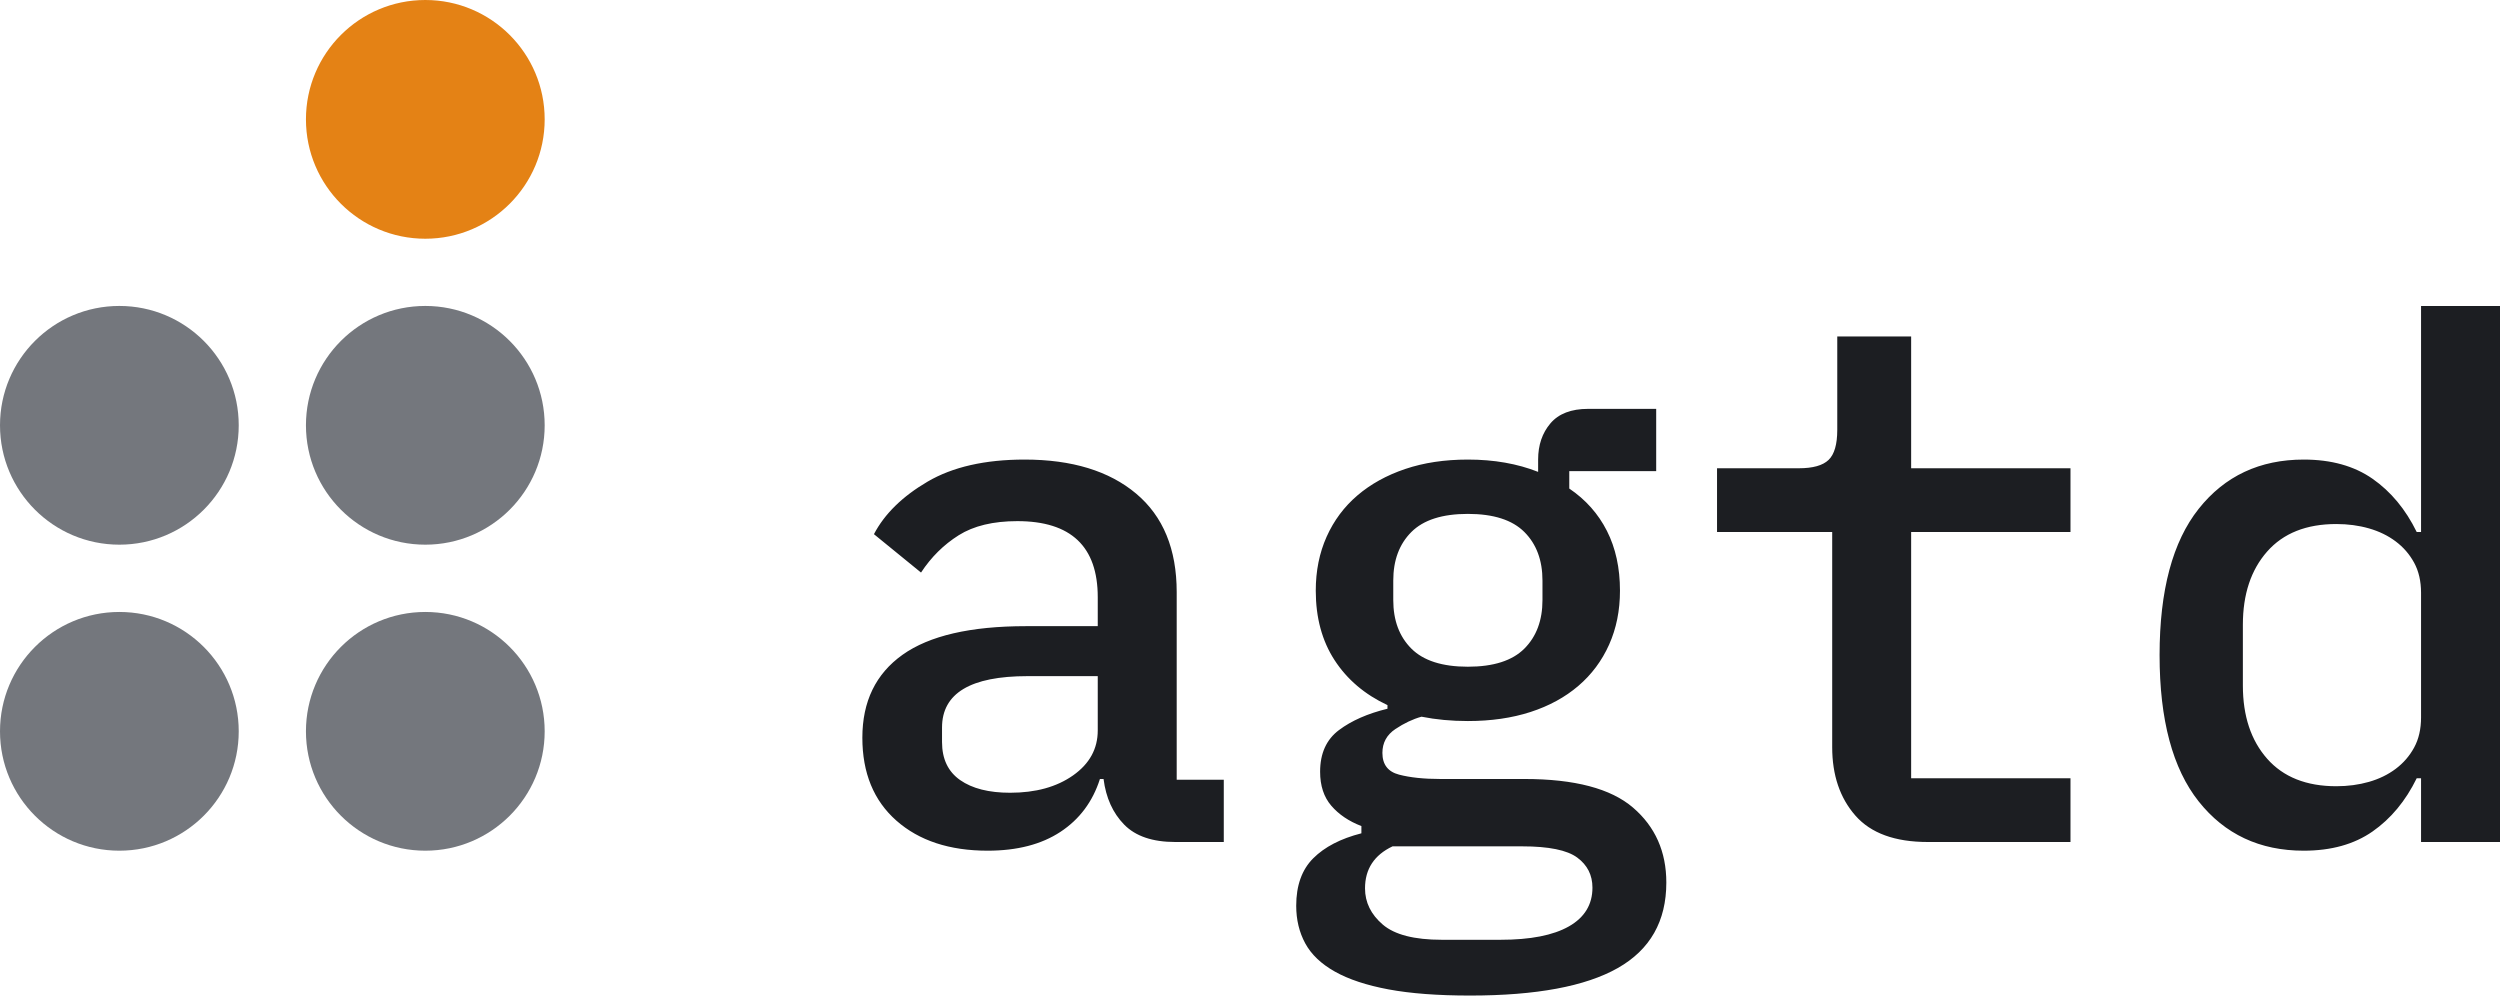
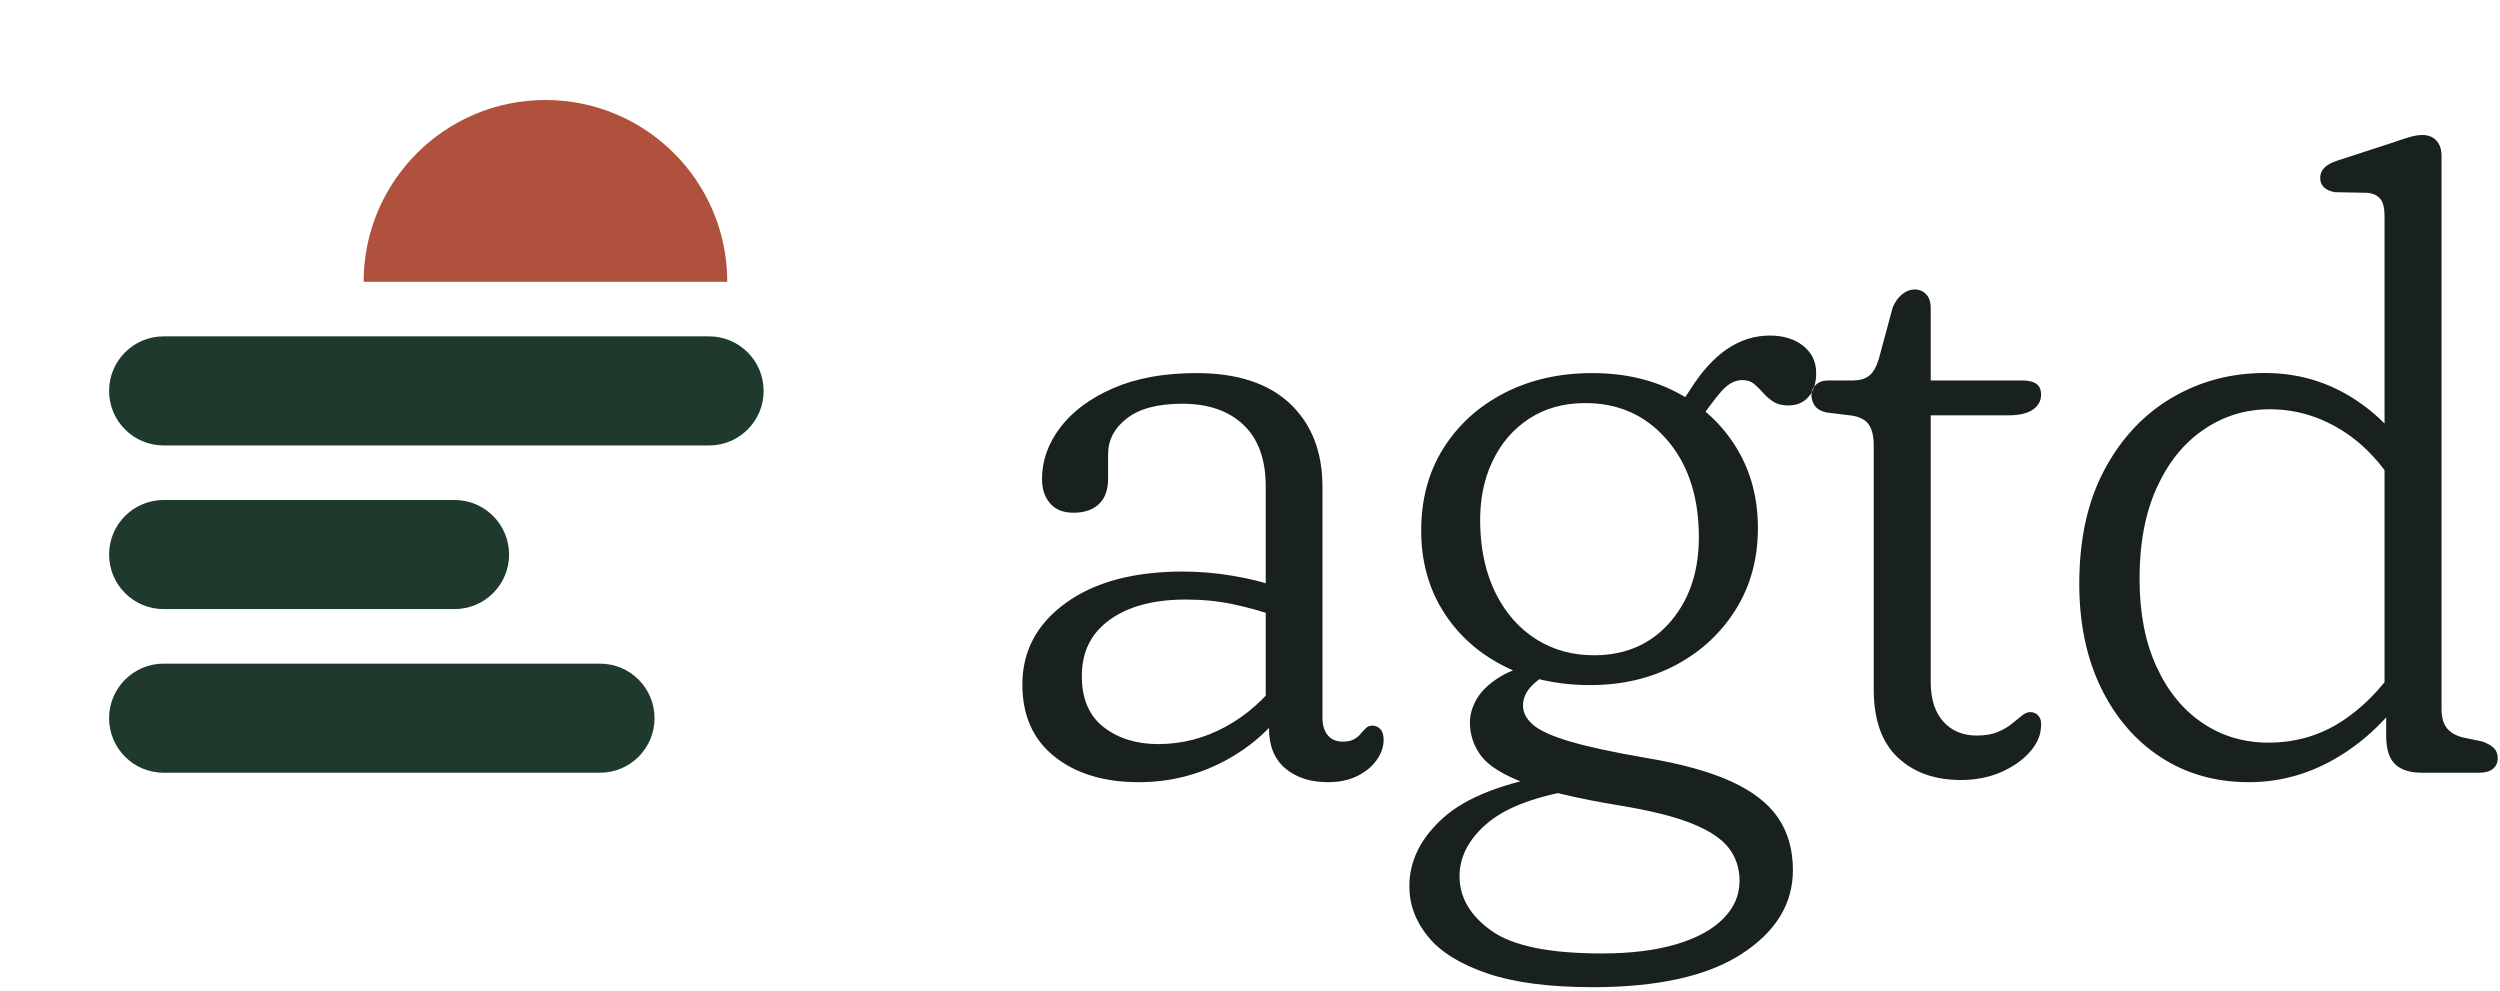
- <svg xmlns="http://www.w3.org/2000/svg" width="345.16" height="137.45" viewBox="0 0 345.16 137.45" role="img" aria-label="agtd">
-   <circle cx="58.72" cy="16.48" r="16.48" fill="#E48215" />
-   <circle cx="16.48" cy="58.72" r="16.48" fill="#74777D" />
-   <circle cx="58.72" cy="58.72" r="16.48" fill="#74777D" />
-   <circle cx="16.48" cy="100.97" r="16.48" fill="#74777D" />
-   <circle cx="58.72" cy="100.97" r="16.48" fill="#74777D" />
-   <path fill="#1C1E22" d="M162.26 116.25Q157.56 116.25 155.21 113.85Q152.86 111.45 152.36 107.55H151.86Q150.36 112.25 146.41 114.85Q142.46 117.45 136.36 117.45Q128.46 117.45 123.76 113.3Q119.06 109.15 119.06 101.85Q119.06 94.35 124.61 90.4Q130.16 86.45 141.66 86.45H151.56V82.45Q151.56 71.95 140.46 71.95Q135.46 71.95 132.36 73.9Q129.26 75.85 127.16 79.05L120.66 73.75Q122.86 69.55 128.06 66.5Q133.26 63.45 141.46 63.45Q151.26 63.45 156.86 68.15Q162.46 72.85 162.46 81.75V107.65H168.96V116.25ZM139.46 109.45Q144.76 109.45 148.16 107.05Q151.56 104.65 151.56 100.85V93.35H141.86Q130.06 93.35 130.06 100.45V102.45Q130.06 105.95 132.56 107.7Q135.06 109.45 139.46 109.45ZM230.06 121.85Q230.06 129.85 223.36 133.65Q216.66 137.45 202.96 137.45Q196.26 137.45 191.71 136.6Q187.16 135.75 184.31 134.15Q181.46 132.55 180.21 130.25Q178.96 127.95 178.96 125.05Q178.96 120.85 181.31 118.5Q183.66 116.15 187.96 115.05V114.05Q185.36 113.05 183.81 111.25Q182.26 109.45 182.26 106.55Q182.26 102.75 184.86 100.8Q187.46 98.85 191.56 97.85V97.35Q186.86 95.15 184.26 91.15Q181.66 87.15 181.66 81.55Q181.66 77.45 183.16 74.1Q184.66 70.75 187.41 68.4Q190.16 66.05 194.01 64.75Q197.86 63.45 202.66 63.45Q208.06 63.45 212.36 65.15V63.45Q212.36 60.45 214.06 58.45Q215.76 56.45 219.26 56.45H228.66V65.05H216.66V67.45Q220.06 69.75 221.86 73.3Q223.66 76.85 223.66 81.55Q223.66 85.65 222.16 89Q220.66 92.35 217.91 94.7Q215.16 97.05 211.31 98.3Q207.46 99.55 202.66 99.55Q199.26 99.55 196.26 98.95Q194.46 99.45 192.66 100.65Q190.86 101.85 190.86 103.95Q190.86 106.35 193.16 106.95Q195.46 107.55 198.86 107.55H210.46Q220.86 107.55 225.46 111.5Q230.06 115.45 230.06 121.85ZM219.86 122.55Q219.86 119.95 217.76 118.4Q215.66 116.85 210.16 116.85H192.26Q188.46 118.65 188.46 122.65Q188.46 125.55 190.91 127.65Q193.36 129.75 199.06 129.75H207.16Q213.36 129.75 216.61 127.9Q219.86 126.05 219.86 122.55ZM202.66 92.05Q207.96 92.05 210.46 89.55Q212.96 87.05 212.96 82.85V80.15Q212.96 75.95 210.46 73.45Q207.96 70.95 202.66 70.95Q197.36 70.95 194.86 73.45Q192.36 75.95 192.36 80.15V82.85Q192.36 87.05 194.86 89.55Q197.36 92.05 202.66 92.05ZM266.16 116.25Q259.36 116.25 256.16 112.6Q252.96 108.95 252.96 103.15V73.45H237.06V64.65H248.36Q251.26 64.65 252.46 63.5Q253.66 62.35 253.66 59.35V46.45H263.86V64.65H285.86V73.45H263.86V107.45H285.86V116.25ZM334.26 107.45H333.66Q331.36 112.15 327.56 114.8Q323.76 117.45 318.06 117.45Q308.96 117.45 303.56 110.65Q298.16 103.85 298.16 90.45Q298.16 77.05 303.56 70.25Q308.96 63.45 318.06 63.45Q323.76 63.45 327.56 66.1Q331.36 68.75 333.66 73.45H334.26V42.25H345.16V116.25H334.26ZM322.56 108.55Q324.96 108.55 327.06 107.95Q329.16 107.35 330.76 106.15Q332.36 104.95 333.31 103.2Q334.26 101.45 334.26 99.05V81.85Q334.26 79.45 333.31 77.7Q332.36 75.95 330.76 74.75Q329.16 73.55 327.06 72.95Q324.96 72.35 322.56 72.35Q316.36 72.35 313.01 76.15Q309.66 79.95 309.66 86.25V94.65Q309.66 100.95 313.01 104.75Q316.36 108.55 322.56 108.55Z" />
+ <svg xmlns="http://www.w3.org/2000/svg" width="1100" height="436" viewBox="0 0 275 109" role="img" aria-label="agtd">
+   <path d="M40 31a20 20 0 0 1 40 0z" fill="#b0513d" />
+   <rect x="12" y="37" width="72" height="12" rx="6" fill="#1f3a2c" />
+   <rect x="12" y="55" width="44" height="12" rx="6" fill="#1f3a2c" />
+   <rect x="12" y="73" width="60" height="12" rx="6" fill="#1f3a2c" />
+   <path fill="#18211c" d="M139.59 80.14V78.55L139.23 77.63V53.49Q139.23 49.06 136.78 46.73Q134.33 44.41 130.05 44.41Q126.04 44.41 123.97 46.01Q121.89 47.61 121.89 49.98V52.68Q121.89 54.48 120.89 55.44Q119.89 56.4 118.08 56.4Q116.39 56.4 115.5 55.36Q114.62 54.32 114.62 52.7Q114.62 49.68 116.63 47.02Q118.65 44.36 122.46 42.7Q126.26 41.04 131.61 41.04Q138.33 41.04 141.9 44.4Q145.47 47.77 145.47 53.55V78.94Q145.47 80.17 146.05 80.87Q146.62 81.58 147.72 81.58Q148.47 81.58 148.94 81.32Q149.41 81.06 149.74 80.63Q150.02 80.31 150.29 80.06Q150.56 79.82 150.95 79.82Q151.51 79.82 151.85 80.22Q152.2 80.61 152.2 81.35Q152.2 82.52 151.44 83.6Q150.68 84.67 149.31 85.36Q147.93 86.04 146.09 86.04Q143.17 86.04 141.38 84.52Q139.59 83 139.59 80.14ZM112.46 75.29Q112.46 69.79 117.23 66.33Q122 62.87 130.13 62.87Q132.86 62.87 135.68 63.35Q138.5 63.83 140.63 64.61L140.12 67.71Q137.96 66.95 135.56 66.45Q133.17 65.95 130.44 65.95Q125.17 65.95 122.09 68.16Q119 70.37 119 74.35Q119 78.13 121.41 79.99Q123.82 81.85 127.4 81.85Q131.29 81.85 134.78 79.96Q138.27 78.07 140.85 74.6L141.95 77.18Q139.1 81.38 134.7 83.71Q130.31 86.04 125.26 86.04Q119.53 86.04 116 83.23Q112.46 80.41 112.46 75.29ZM181.08 83.37Q175.62 82.43 172.69 81.56Q169.76 80.69 168.65 79.74Q167.53 78.78 167.53 77.6Q167.53 76.53 168.35 75.59Q169.17 74.65 170.91 73.75L169.33 72.91Q166.58 73.45 164.89 74.52Q163.2 75.59 162.44 76.89Q161.69 78.19 161.69 79.45Q161.69 81.51 162.93 83.16Q164.18 84.8 167.71 86.13Q171.24 87.46 178.08 88.59Q183.17 89.42 186.06 90.57Q188.95 91.72 190.15 93.26Q191.35 94.8 191.35 96.89Q191.35 99.26 189.55 101.06Q187.76 102.87 184.37 103.87Q180.97 104.88 176.17 104.88Q167.55 104.88 164.05 102.38Q160.55 99.88 160.55 96.39Q160.55 93.22 163.48 90.66Q166.41 88.09 172.82 86.96L171.18 85.12Q162.55 86.58 158.79 89.93Q155.03 93.29 155.03 97.48Q155.03 100.55 157.12 103.07Q159.2 105.59 163.65 107.09Q168.1 108.59 175.19 108.59Q185.92 108.59 191.57 104.94Q197.22 101.28 197.22 95.71Q197.22 92.37 195.6 89.97Q193.98 87.58 190.43 85.96Q186.88 84.34 181.08 83.37ZM184.04 45.69 186.51 46.85Q188.24 44.32 189.33 43.07Q190.42 41.81 191.67 41.81Q192.44 41.81 192.95 42.23Q193.46 42.66 193.94 43.21Q194.42 43.76 195.06 44.18Q195.7 44.6 196.7 44.6Q198.12 44.6 198.95 43.64Q199.78 42.68 199.78 41.04Q199.78 39.18 198.35 38.04Q196.91 36.91 194.68 36.91Q192.17 36.91 189.97 38.4Q187.78 39.89 185.89 42.91ZM193.37 58.08Q193.37 53.15 191.04 49.31Q188.71 45.47 184.61 43.25Q180.51 41.04 175.14 41.04Q169.75 41.04 165.48 43.23Q161.22 45.43 158.77 49.32Q156.33 53.21 156.33 58.35Q156.33 63.33 158.7 67.16Q161.07 71 165.26 73.18Q169.45 75.36 174.91 75.36Q180.17 75.36 184.33 73.16Q188.49 70.95 190.93 67.05Q193.37 63.15 193.37 58.08ZM174.28 44.34Q179.74 44.3 183.23 48.22Q186.73 52.14 186.87 58.58Q187.01 64.51 183.84 68.28Q180.67 72.05 175.42 72.08Q171.83 72.1 169.02 70.34Q166.2 68.57 164.56 65.33Q162.92 62.08 162.82 57.71Q162.73 53.78 164.15 50.79Q165.56 47.79 168.18 46.07Q170.79 44.36 174.28 44.34ZM203.74 45.72 200.89 45.37Q200 45.16 199.63 44.63Q199.26 44.1 199.26 43.46Q199.26 42.78 199.75 42.32Q200.25 41.85 201.13 41.85H203.81Q204.91 41.85 205.57 41.36Q206.23 40.87 206.65 39.55L208.2 33.81Q208.59 32.88 209.25 32.36Q209.91 31.84 210.6 31.84Q211.36 31.84 211.87 32.36Q212.38 32.89 212.38 33.89V75.02Q212.38 77.82 213.75 79.36Q215.13 80.91 217.45 80.91Q218.83 80.91 219.75 80.52Q220.67 80.14 221.31 79.61Q221.95 79.09 222.43 78.7Q222.92 78.32 223.35 78.33Q223.92 78.34 224.27 78.79Q224.62 79.24 224.5 80.11Q224.4 81.47 223.22 82.79Q222.03 84.1 220.08 84.95Q218.12 85.8 215.7 85.8Q211.38 85.8 208.74 83.31Q206.11 80.82 206.11 75.83V48.99Q206.11 47.55 205.6 46.75Q205.1 45.95 203.74 45.72ZM208.61 45.69V41.85H222.42Q223.49 41.85 224.01 42.23Q224.52 42.61 224.52 43.4Q224.52 44.42 223.63 45.05Q222.74 45.69 220.83 45.69ZM262.48 77.18 262.3 76.51V23.76Q262.3 22.46 261.84 21.88Q261.38 21.31 260.41 21.21L256.85 21.14Q256.03 21 255.62 20.59Q255.22 20.18 255.22 19.58Q255.22 18.93 255.67 18.46Q256.13 17.98 257.13 17.66L262.97 15.76Q264.15 15.35 264.98 15.1Q265.82 14.85 266.44 14.85Q267.44 14.85 268 15.46Q268.57 16.07 268.57 17.15V77.99Q268.57 79.38 269.17 80.11Q269.78 80.84 270.93 81.12L273.02 81.56Q273.85 81.84 274.3 82.26Q274.75 82.69 274.75 83.38Q274.75 84.14 274.23 84.57Q273.71 85 272.7 85H266.43Q264.43 85 263.46 84.06Q262.48 83.12 262.48 80.95ZM228.72 64.22Q228.72 56.87 231.48 51.69Q234.24 46.51 238.88 43.77Q243.51 41.03 249.15 41.03Q254.64 41.03 259.14 44Q263.63 46.98 265.98 51.81L264.42 55.16Q261.91 50.21 258.03 47.61Q254.14 45.02 249.68 45.02Q245.7 45.02 242.44 47.23Q239.17 49.43 237.26 53.61Q235.35 57.78 235.35 63.66Q235.35 69.27 237.2 73.3Q239.04 77.34 242.25 79.51Q245.45 81.69 249.53 81.69Q254.24 81.69 257.99 79.08Q261.74 76.48 264.43 71.99L265.47 74.9Q262.26 80.12 257.5 83.08Q252.75 86.04 247.38 86.04Q241.9 86.04 237.69 83.3Q233.49 80.56 231.1 75.64Q228.72 70.72 228.72 64.22Z" />
</svg>
